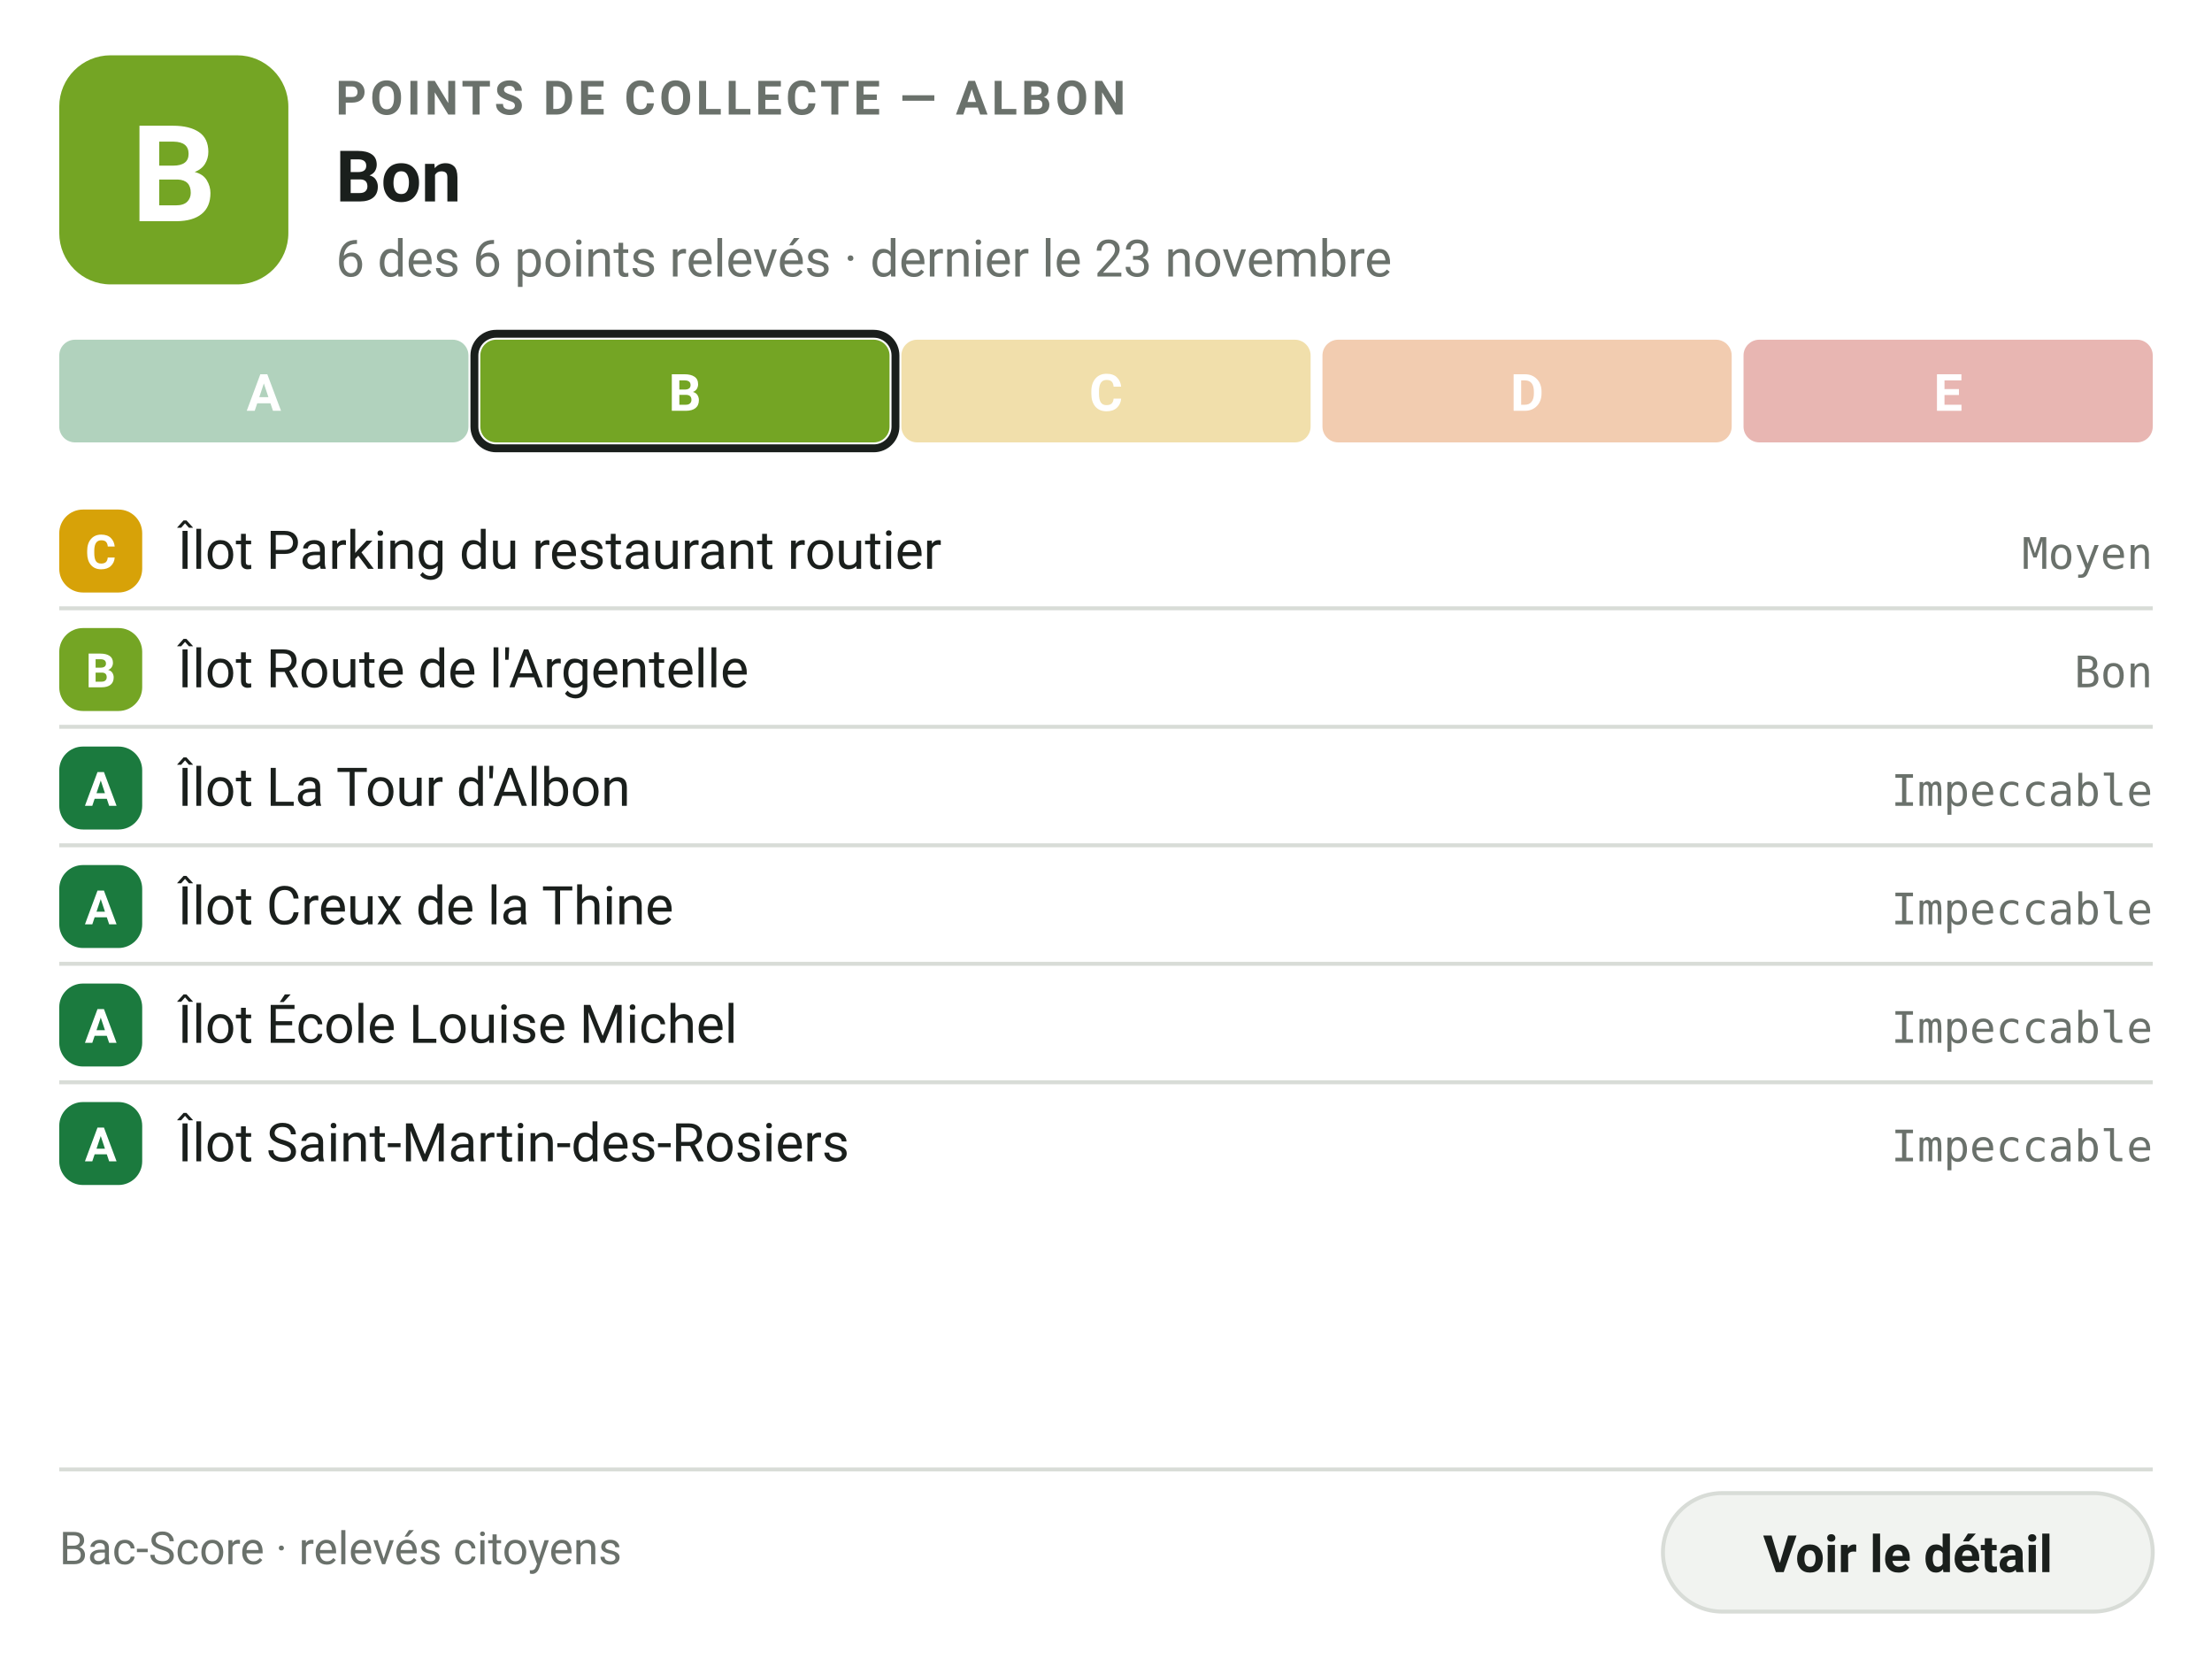
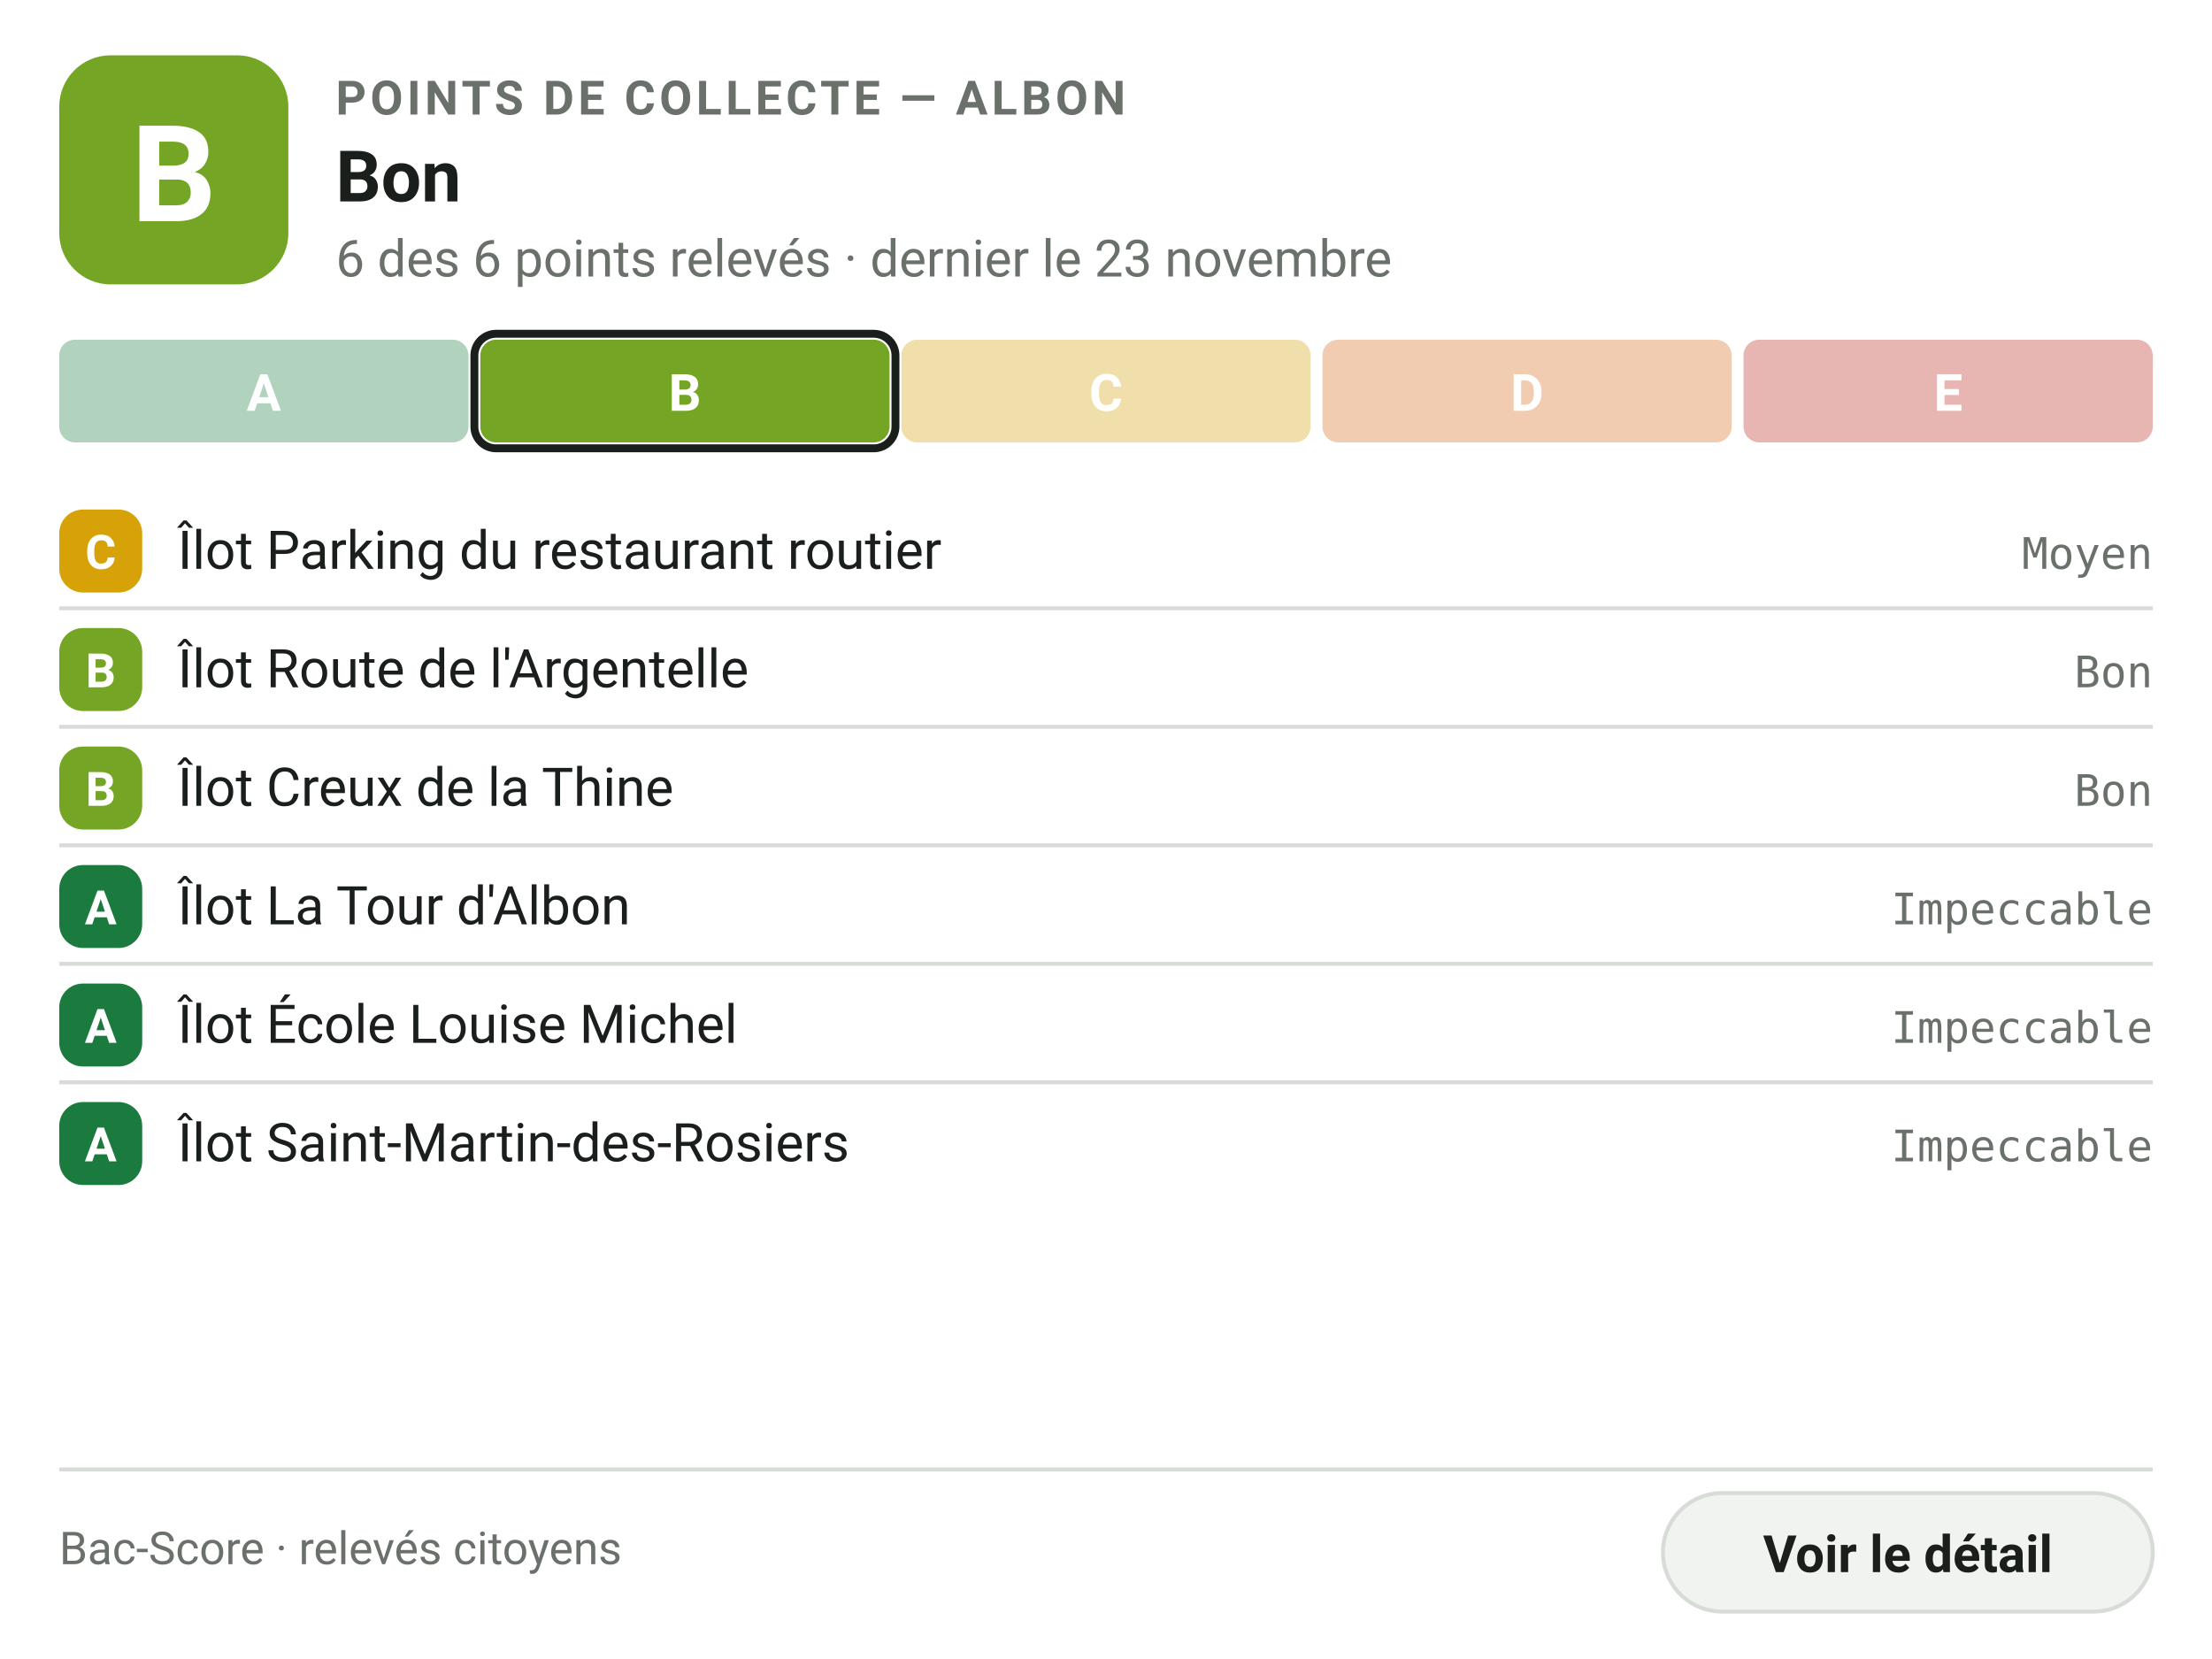
<svg xmlns="http://www.w3.org/2000/svg" width="560" height="420" viewBox="0 0 560 420" role="img" aria-label="Propreté des points de collecte — Albon : Bac-Score B">
  <rect width="560" height="420" fill="#FFFFFF" />
  <rect x="15" y="14" width="58" height="58" rx="13" fill="#74a524" />
  <text x="44" y="56" text-anchor="middle" font-family="Barlow, system-ui, -apple-system, 'Segoe UI', Roboto, sans-serif" font-size="34" font-weight="600" fill="#fff">B</text>
  <text x="85" y="29" font-family="Barlow, system-ui, -apple-system, 'Segoe UI', Roboto, sans-serif" font-size="12" font-weight="600" letter-spacing="1" fill="#6A716B">POINTS DE COLLECTE — ALBON</text>
  <text x="85" y="51" font-family="Barlow, system-ui, -apple-system, 'Segoe UI', Roboto, sans-serif" font-size="18" font-weight="600" fill="#1A1F1C">Bon</text>
  <text x="85" y="70" font-family="Barlow, system-ui, -apple-system, 'Segoe UI', Roboto, sans-serif" font-size="13" fill="#6A716B">6 des 6 points relevés · dernier le 23 novembre</text>
  <rect x="15.0" y="86" width="103.6" height="26" rx="4" fill="#1b7a3e" opacity="0.34" />
  <text x="66.8" y="104" text-anchor="middle" font-family="Barlow, system-ui, -apple-system, 'Segoe UI', Roboto, sans-serif" font-size="13" font-weight="600" fill="#fff">A</text>
  <rect x="121.6" y="86" width="103.6" height="26" rx="4" fill="#74a524" />
  <rect x="120.1" y="84.5" width="106.6" height="29" rx="5.5" fill="none" stroke="#1A1F1C" stroke-width="2" />
  <text x="173.4" y="104" text-anchor="middle" font-family="Barlow, system-ui, -apple-system, 'Segoe UI', Roboto, sans-serif" font-size="13" font-weight="600" fill="#fff">B</text>
  <rect x="228.2" y="86" width="103.6" height="26" rx="4" fill="#d7a208" opacity="0.34" />
  <text x="280.0" y="104" text-anchor="middle" font-family="Barlow, system-ui, -apple-system, 'Segoe UI', Roboto, sans-serif" font-size="13" font-weight="600" fill="#fff">C</text>
  <rect x="334.8" y="86" width="103.6" height="26" rx="4" fill="#d96a18" opacity="0.34" />
  <text x="386.6" y="104" text-anchor="middle" font-family="Barlow, system-ui, -apple-system, 'Segoe UI', Roboto, sans-serif" font-size="13" font-weight="600" fill="#fff">D</text>
  <rect x="441.4" y="86" width="103.6" height="26" rx="4" fill="#bd2a1d" opacity="0.34" />
  <text x="493.2" y="104" text-anchor="middle" font-family="Barlow, system-ui, -apple-system, 'Segoe UI', Roboto, sans-serif" font-size="13" font-weight="600" fill="#fff">E</text>
  <rect x="15" y="129" width="21" height="21" rx="6" fill="#d7a208" />
  <text x="25.5" y="144" text-anchor="middle" font-family="Barlow, system-ui, -apple-system, 'Segoe UI', Roboto, sans-serif" font-size="12" font-weight="600" fill="#fff">C</text>
  <text x="45" y="144" font-family="Barlow, system-ui, -apple-system, 'Segoe UI', Roboto, sans-serif" font-size="13.5" fill="#1A1F1C">Îlot Parking du restaurant routier</text>
  <text x="545" y="144" text-anchor="end" font-family="'IBM Plex Mono', ui-monospace, SFMono-Regular, Menlo, monospace" font-size="11" fill="#6A716B">Moyen</text>
  <line x1="15" y1="154" x2="545" y2="154" stroke="#D8DCD7" stroke-width="1" />
  <rect x="15" y="159" width="21" height="21" rx="6" fill="#74a524" />
  <text x="25.5" y="174" text-anchor="middle" font-family="Barlow, system-ui, -apple-system, 'Segoe UI', Roboto, sans-serif" font-size="12" font-weight="600" fill="#fff">B</text>
  <text x="45" y="174" font-family="Barlow, system-ui, -apple-system, 'Segoe UI', Roboto, sans-serif" font-size="13.5" fill="#1A1F1C">Îlot Route de l'Argentelle</text>
  <text x="545" y="174" text-anchor="end" font-family="'IBM Plex Mono', ui-monospace, SFMono-Regular, Menlo, monospace" font-size="11" fill="#6A716B">Bon</text>
  <line x1="15" y1="184" x2="545" y2="184" stroke="#D8DCD7" stroke-width="1" />
-   <rect x="15" y="189" width="21" height="21" rx="6" fill="#1b7a3e" />
-   <text x="25.5" y="204" text-anchor="middle" font-family="Barlow, system-ui, -apple-system, 'Segoe UI', Roboto, sans-serif" font-size="12" font-weight="600" fill="#fff">A</text>
-   <text x="45" y="204" font-family="Barlow, system-ui, -apple-system, 'Segoe UI', Roboto, sans-serif" font-size="13.5" fill="#1A1F1C">Îlot La Tour d'Albon</text>
-   <text x="545" y="204" text-anchor="end" font-family="'IBM Plex Mono', ui-monospace, SFMono-Regular, Menlo, monospace" font-size="11" fill="#6A716B">Impeccable</text>
+   <rect x="15" y="189" width="21" height="21" rx="6" fill="#74a524" />
+   <text x="25.5" y="204" text-anchor="middle" font-family="Barlow, system-ui, -apple-system, 'Segoe UI', Roboto, sans-serif" font-size="12" font-weight="600" fill="#fff">B</text>
+   <text x="45" y="204" font-family="Barlow, system-ui, -apple-system, 'Segoe UI', Roboto, sans-serif" font-size="13.5" fill="#1A1F1C">Îlot Creux de la Thine</text>
+   <text x="545" y="204" text-anchor="end" font-family="'IBM Plex Mono', ui-monospace, SFMono-Regular, Menlo, monospace" font-size="11" fill="#6A716B">Bon</text>
  <line x1="15" y1="214" x2="545" y2="214" stroke="#D8DCD7" stroke-width="1" />
  <rect x="15" y="219" width="21" height="21" rx="6" fill="#1b7a3e" />
  <text x="25.5" y="234" text-anchor="middle" font-family="Barlow, system-ui, -apple-system, 'Segoe UI', Roboto, sans-serif" font-size="12" font-weight="600" fill="#fff">A</text>
-   <text x="45" y="234" font-family="Barlow, system-ui, -apple-system, 'Segoe UI', Roboto, sans-serif" font-size="13.5" fill="#1A1F1C">Îlot Creux de la Thine</text>
+   <text x="45" y="234" font-family="Barlow, system-ui, -apple-system, 'Segoe UI', Roboto, sans-serif" font-size="13.5" fill="#1A1F1C">Îlot La Tour d'Albon</text>
  <text x="545" y="234" text-anchor="end" font-family="'IBM Plex Mono', ui-monospace, SFMono-Regular, Menlo, monospace" font-size="11" fill="#6A716B">Impeccable</text>
  <line x1="15" y1="244" x2="545" y2="244" stroke="#D8DCD7" stroke-width="1" />
  <rect x="15" y="249" width="21" height="21" rx="6" fill="#1b7a3e" />
  <text x="25.5" y="264" text-anchor="middle" font-family="Barlow, system-ui, -apple-system, 'Segoe UI', Roboto, sans-serif" font-size="12" font-weight="600" fill="#fff">A</text>
  <text x="45" y="264" font-family="Barlow, system-ui, -apple-system, 'Segoe UI', Roboto, sans-serif" font-size="13.5" fill="#1A1F1C">Îlot École Louise Michel</text>
  <text x="545" y="264" text-anchor="end" font-family="'IBM Plex Mono', ui-monospace, SFMono-Regular, Menlo, monospace" font-size="11" fill="#6A716B">Impeccable</text>
  <line x1="15" y1="274" x2="545" y2="274" stroke="#D8DCD7" stroke-width="1" />
  <rect x="15" y="279" width="21" height="21" rx="6" fill="#1b7a3e" />
  <text x="25.5" y="294" text-anchor="middle" font-family="Barlow, system-ui, -apple-system, 'Segoe UI', Roboto, sans-serif" font-size="12" font-weight="600" fill="#fff">A</text>
  <text x="45" y="294" font-family="Barlow, system-ui, -apple-system, 'Segoe UI', Roboto, sans-serif" font-size="13.5" fill="#1A1F1C">Îlot Saint-Martin-des-Rosiers</text>
  <text x="545" y="294" text-anchor="end" font-family="'IBM Plex Mono', ui-monospace, SFMono-Regular, Menlo, monospace" font-size="11" fill="#6A716B">Impeccable</text>
  <line x1="15" y1="372" x2="545" y2="372" stroke="#D8DCD7" stroke-width="1" />
  <text x="15" y="396" font-family="Barlow, system-ui, -apple-system, 'Segoe UI', Roboto, sans-serif" font-size="11.5" fill="#6A716B">Bac-Score · relevés citoyens</text>
  <rect x="421" y="378" width="124" height="30" rx="15" fill="#F1F3F0" stroke="#D8DCD7" />
  <text x="483" y="398" text-anchor="middle" font-family="Barlow, system-ui, -apple-system, 'Segoe UI', Roboto, sans-serif" font-size="13" font-weight="600" fill="#1A1F1C">Voir le détail</text>
</svg>
